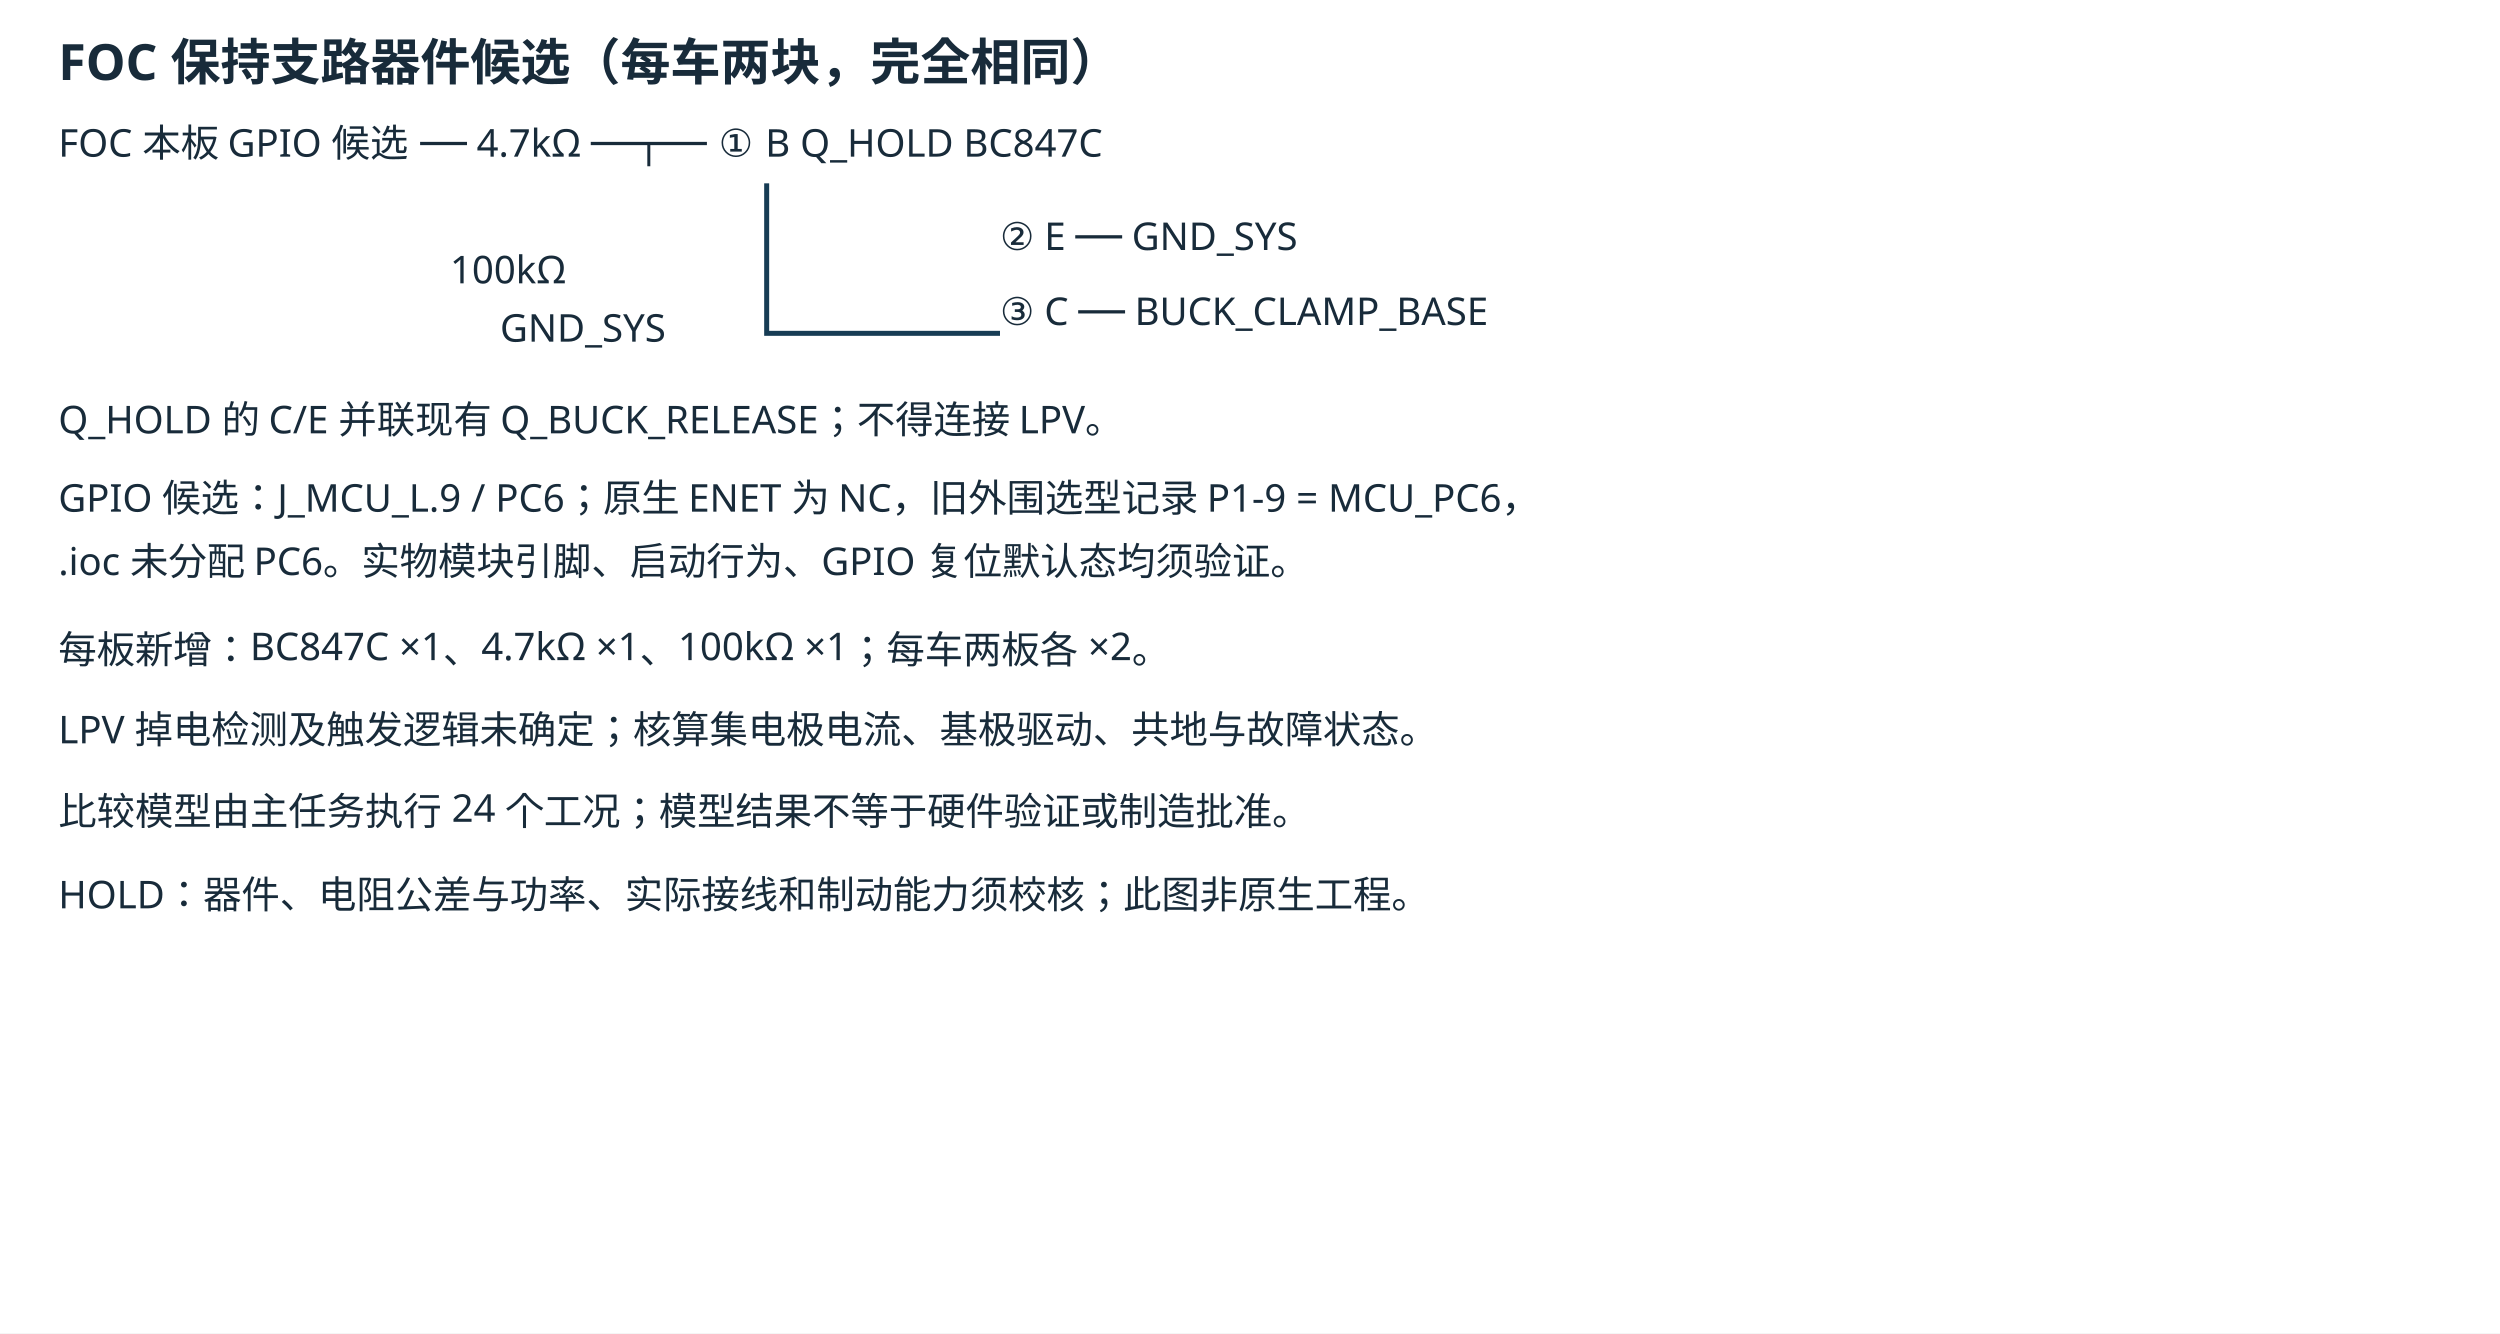
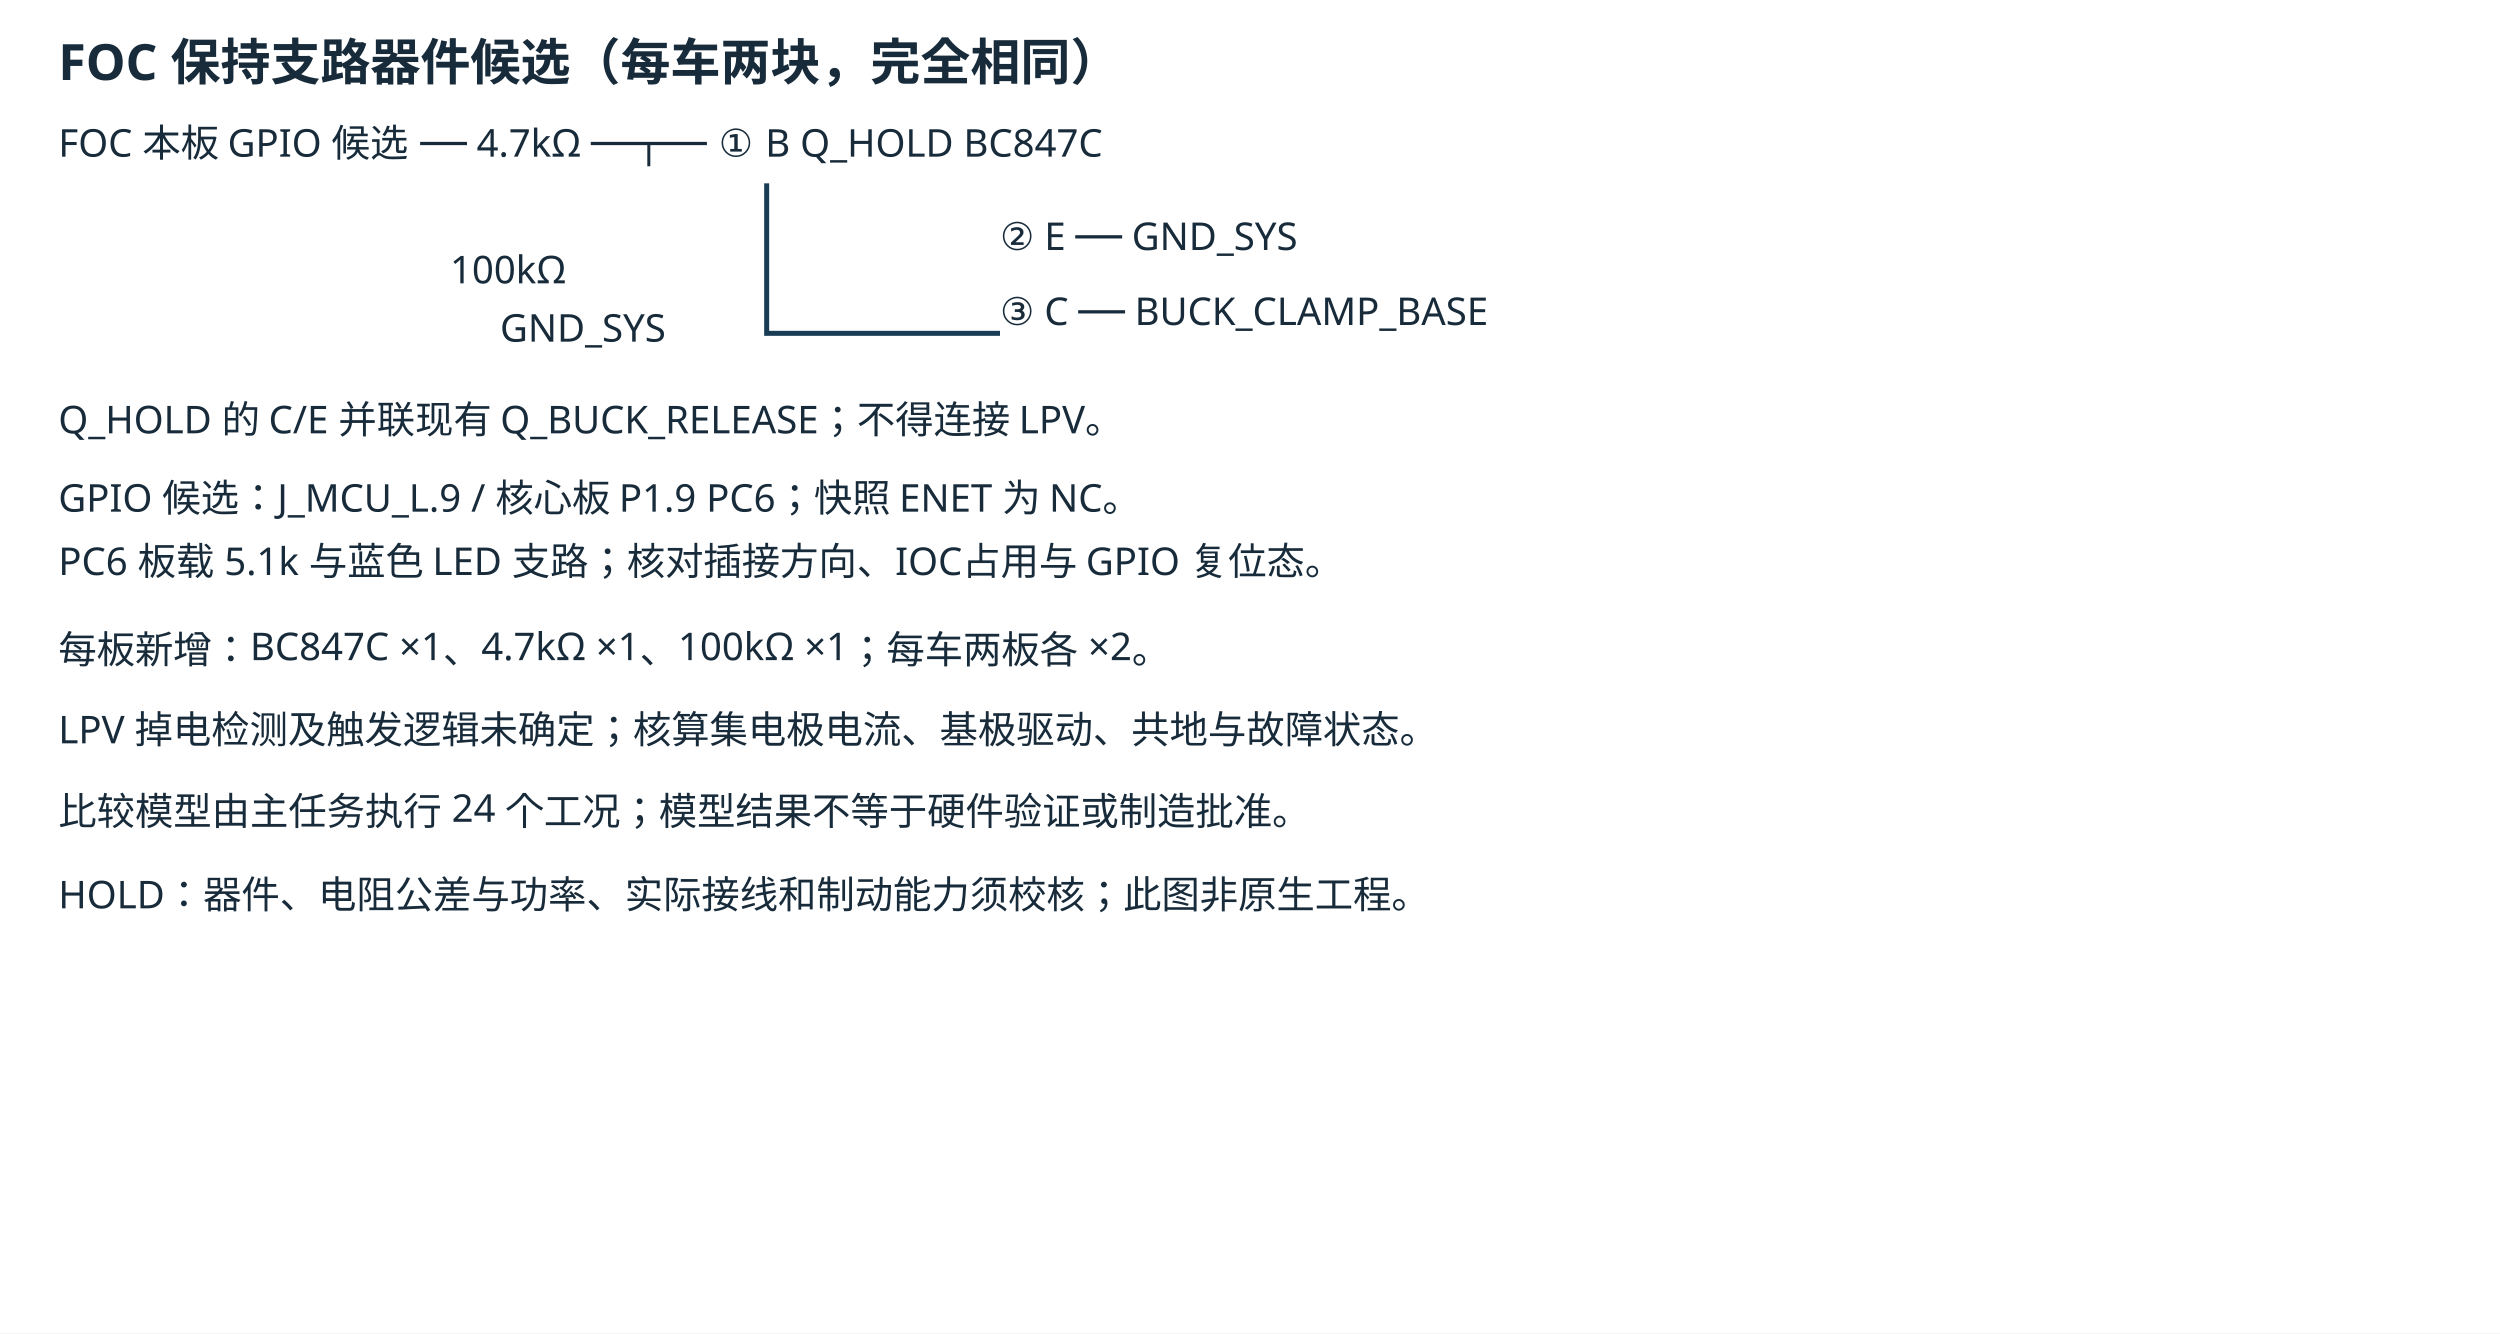
<svg xmlns="http://www.w3.org/2000/svg" width="1500" height="800" viewBox="0 0 1500 800">
  <rect width="1500" height="800" fill="white" />
  <style>text{font-family:Microsoft YaHei,sans-serif;font-size:23px;fill:#182b3a}.t{font-size:30px;font-weight:bold}.w{stroke:#173c54;stroke-width:3;fill:none}.n{font-size:20px}</style>
  <text x="35" y="48" class="t">FOC 保持支路器件候选（每车两块，完全相同）</text>
  <text x="35" y="94">FOC 本板 GPIO 候选 ── 4.7kΩ ──┬── ① B  Q_HOLD BC847C</text>
  <path class="w" d="M460 110 V200 H600" />
  <text x="270" y="170">100kΩ</text>
  <text x="300" y="205">GND_SYS</text>
  <text x="600" y="150">② E ── GND_SYS</text>
  <text x="600" y="195">③ C ── BUCK_CLAMP_BASE</text>
  <text x="35" y="260">Q_HOLD 的 C/E 并联现有 Q_BUCK_RELEASE；不得连接 LPV。</text>
-   <text x="35" y="307">GPIO 候选：J_MCU_L.9 / PC6；原生 ENET 为 NC，旧外围选型记录 P1-9 = MCU_PC6，</text>
-   <text x="35" y="345">.ioc 未分配 PC6。实物模块引脚、启动行为、GPIO 复位默认态均须验证。</text>
+   <text x="35" y="307">GPIO 候选：J_MCU_L.9 / 核心板 P1.9 PC6；快照 ENET 为 NC。</text>
+   <text x="35" y="345">PC6 板载 5.1k 与蓝色 LED 支路；核对插接方向、IOC占用与 GPIO 复位态。</text>
  <text x="35" y="398">每板新增：BC847C ×1、4.7kΩ ×1、100kΩ ×1；每车两板各 ×2。</text>
  <text x="35" y="446">LPV 掉电检测及触发逻辑未确定；核算集电极电流、基极驱动、共地与故障状态。</text>
  <text x="35" y="495">比较模型由主任务执行 24 个工况；模型结果不等于硬件验证或制造批准。</text>
  <text x="35" y="545">HOLD：器件、电阻公差与功率、实际接线和制动能力须校核；此图非原生工程。</text>
</svg>
